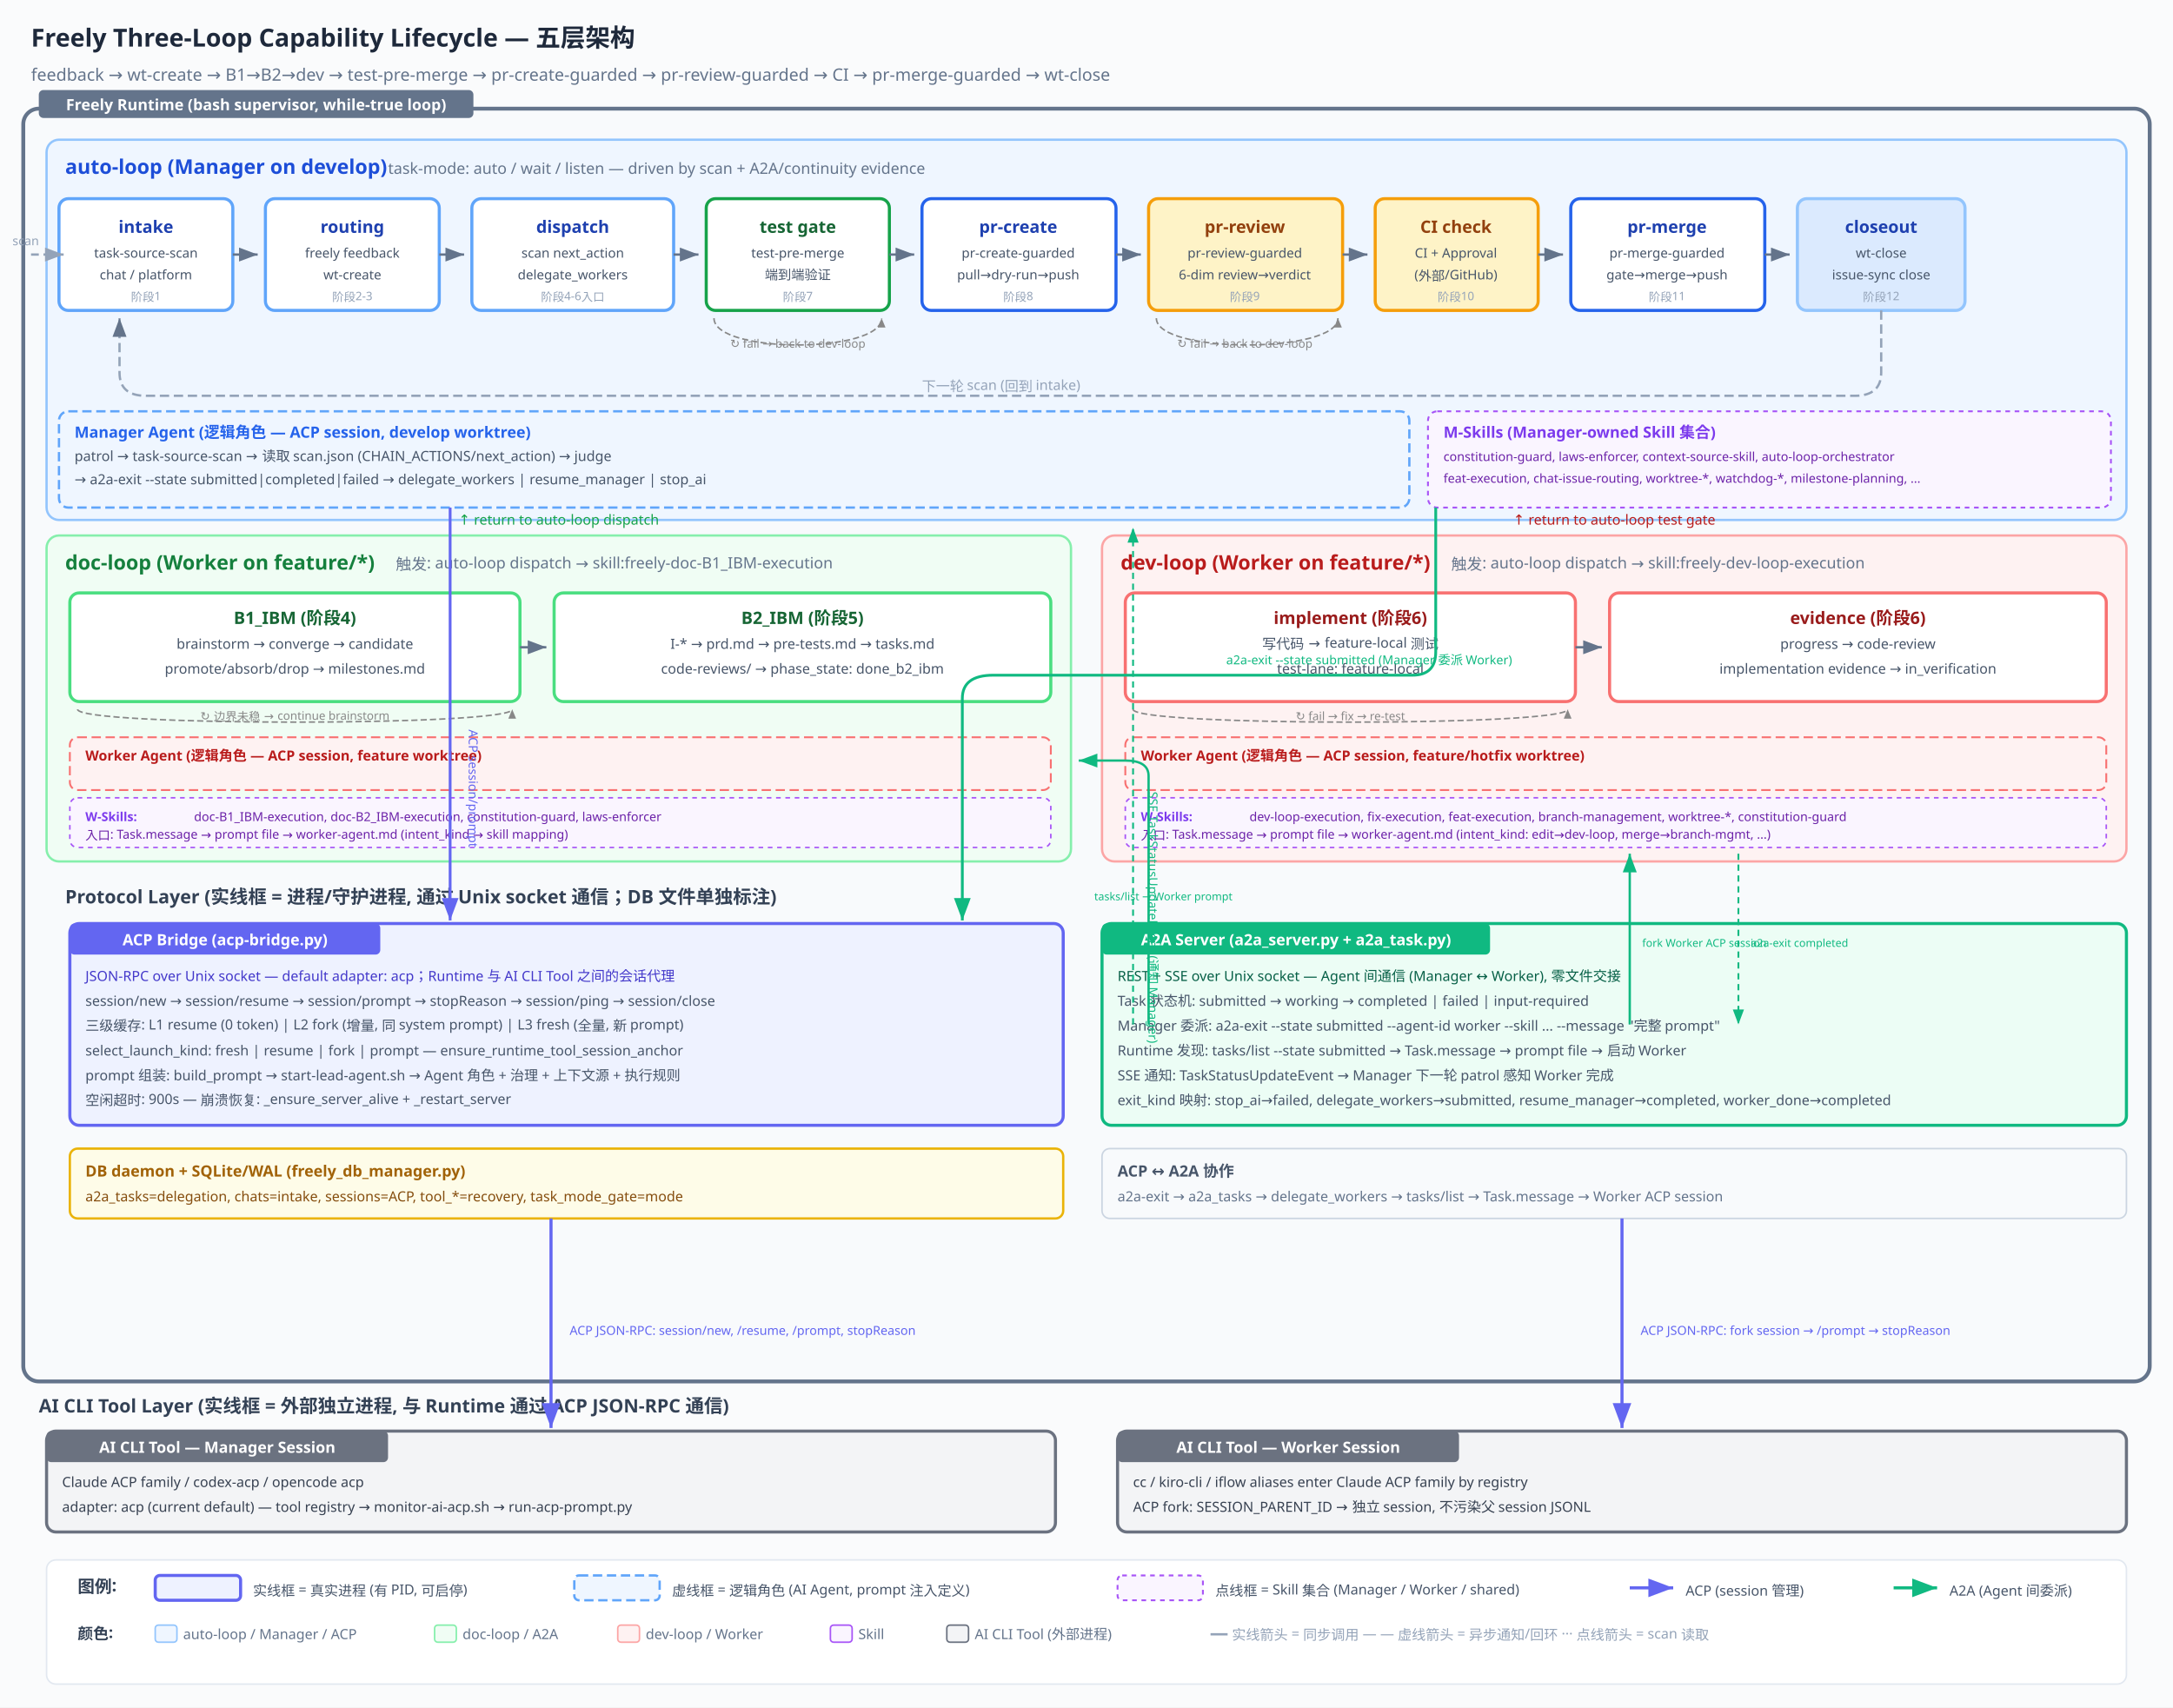
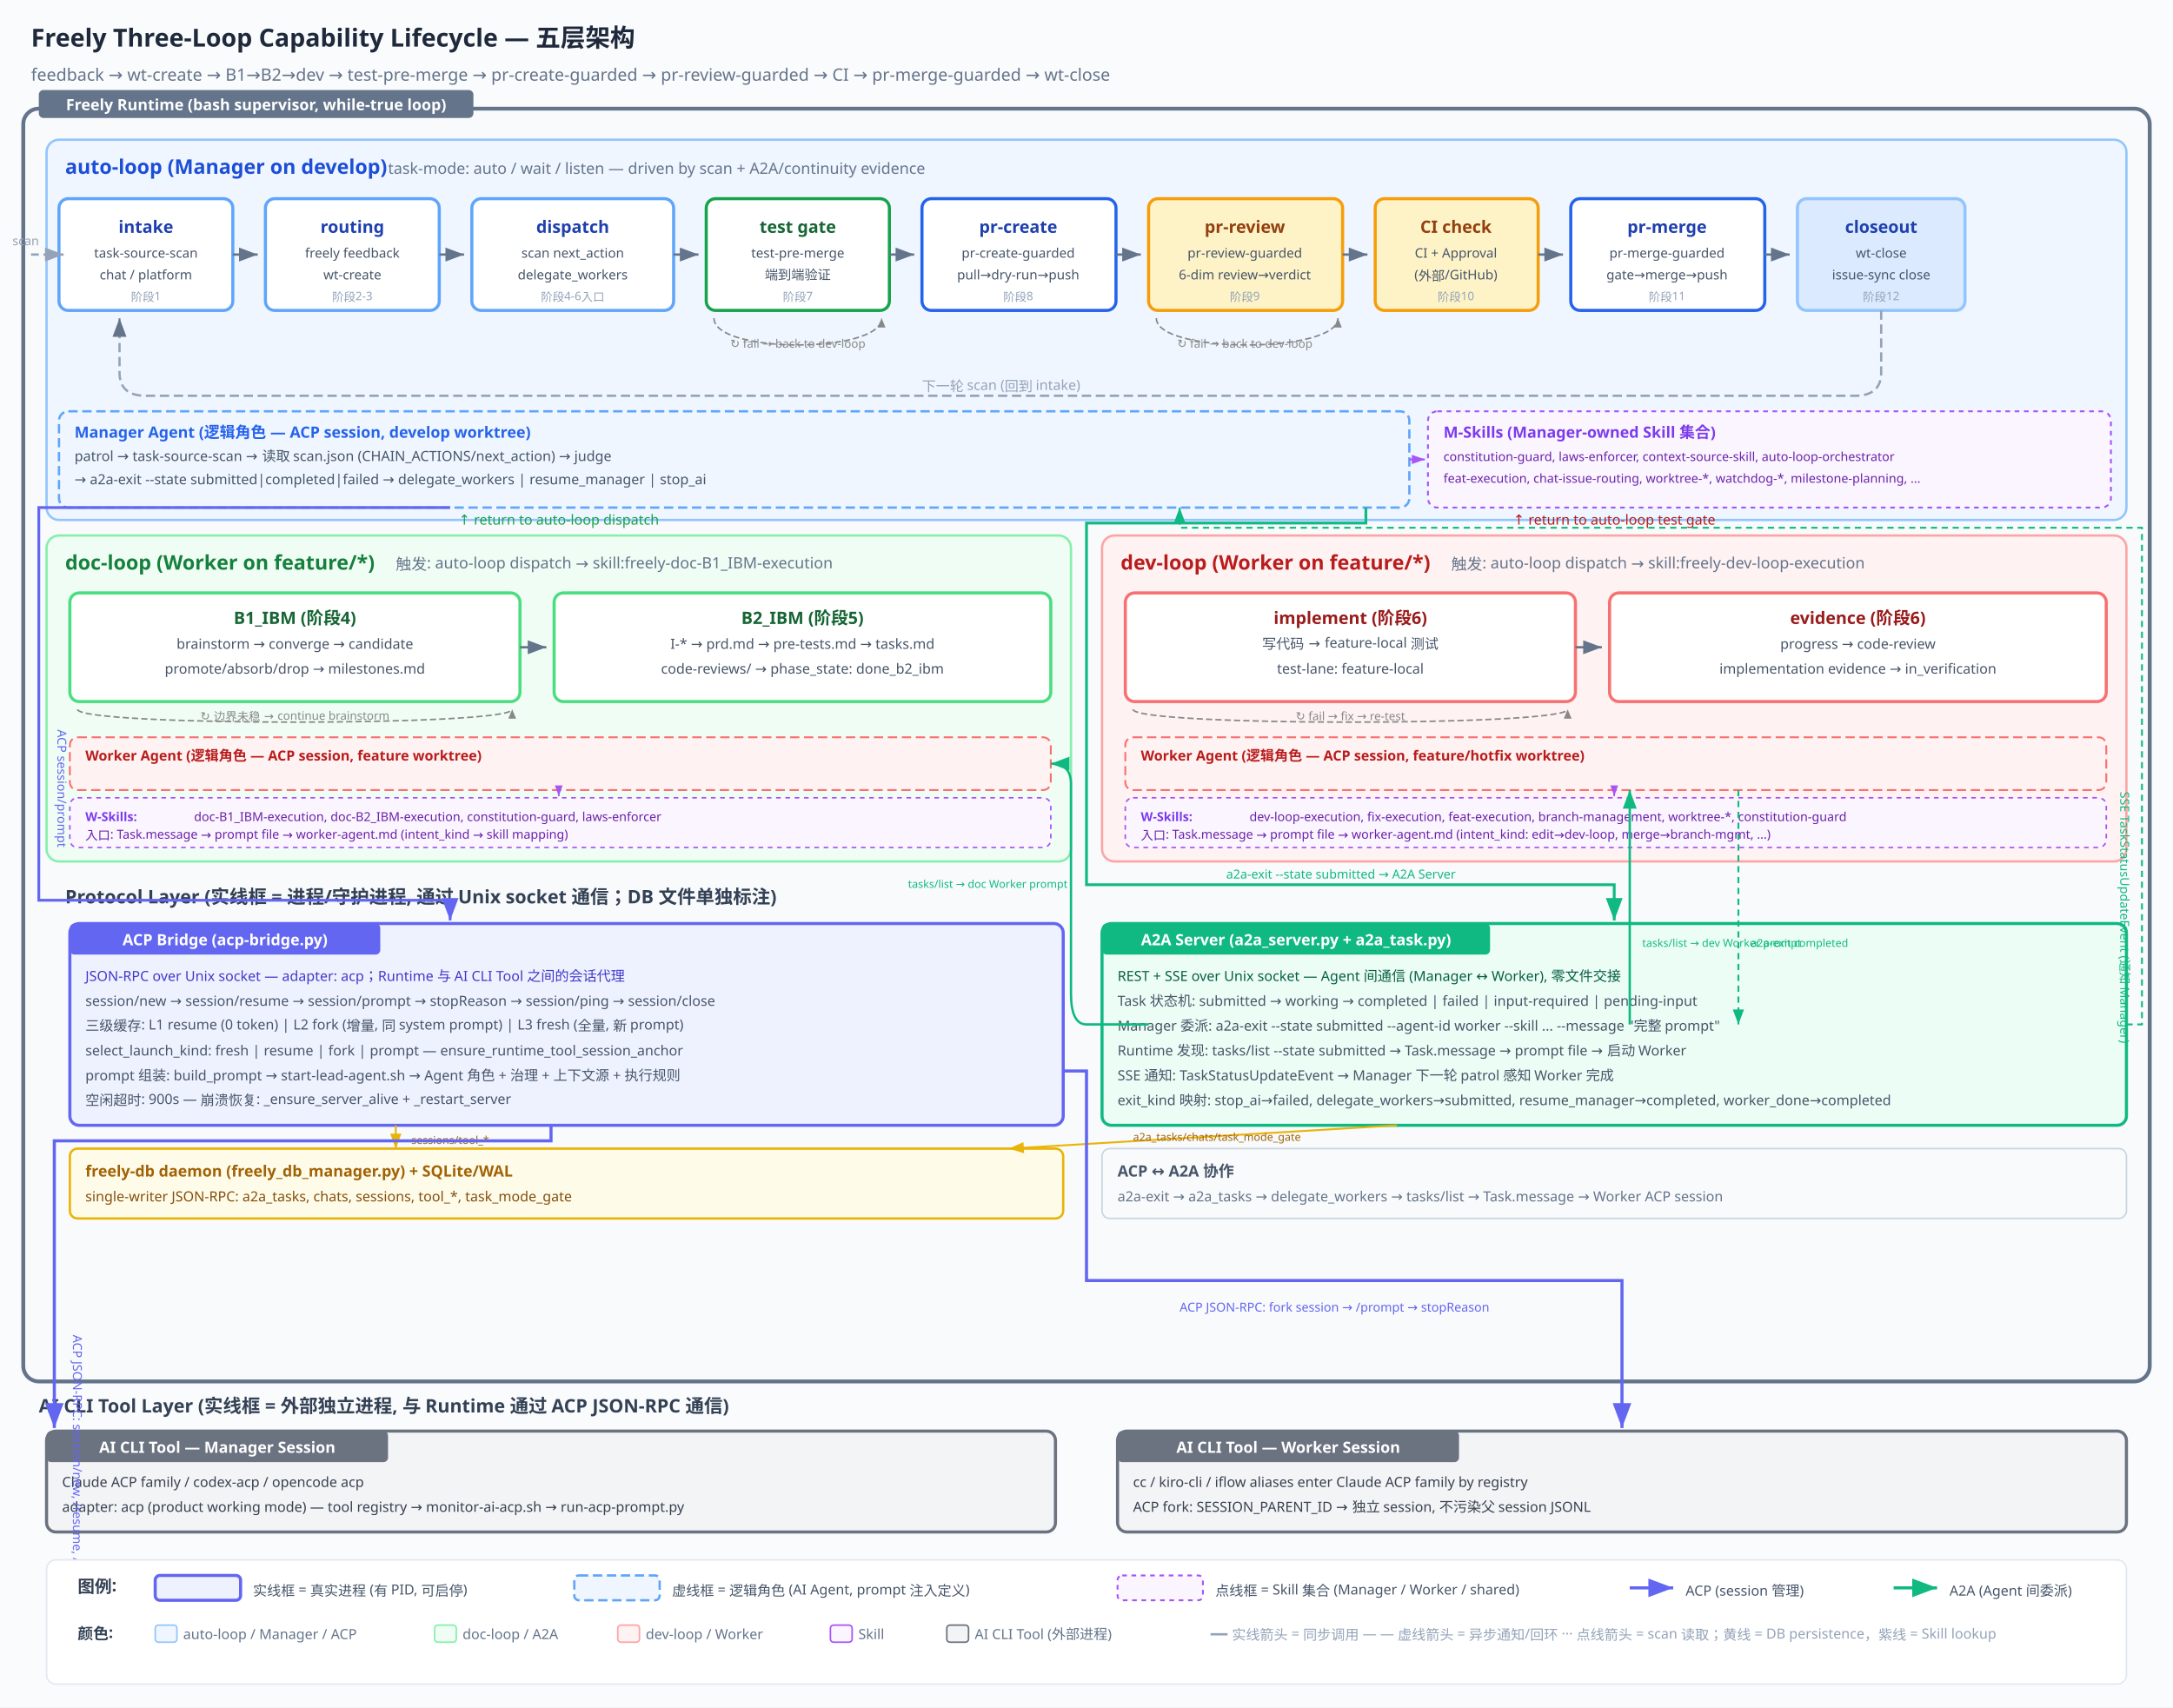
<svg xmlns="http://www.w3.org/2000/svg" viewBox="0 0 1400 1100" width="1400" height="1100">
  <defs>
    <marker id="arrow" markerWidth="8" markerHeight="6" refX="8" refY="3" orient="auto">
      <path d="M0,0 L8,3 L0,6 Z" fill="#64748b" />
    </marker>
    <marker id="arrow-acp" markerWidth="8" markerHeight="6" refX="8" refY="3" orient="auto">
      <path d="M0,0 L8,3 L0,6 Z" fill="#6366f1" />
    </marker>
    <marker id="arrow-a2a" markerWidth="8" markerHeight="6" refX="8" refY="3" orient="auto">
      <path d="M0,0 L8,3 L0,6 Z" fill="#10b981" />
    </marker>
    <marker id="arrow-scan" markerWidth="8" markerHeight="6" refX="8" refY="3" orient="auto">
      <path d="M0,0 L8,3 L0,6 Z" fill="#94a3b8" />
+     </marker>
+     <marker id="arrow-db" markerWidth="8" markerHeight="6" refX="8" refY="3" orient="auto">
+       <path d="M0,0 L8,3 L0,6 Z" fill="#eab308" />
+     </marker>
+     <marker id="arrow-skill" markerWidth="7" markerHeight="5" refX="7" refY="2.5" orient="auto">
+       <path d="M0,0 L7,2.5 L0,5 Z" fill="#a855f7" />
    </marker>
    <marker id="loop-arrow" markerWidth="6" markerHeight="5" refX="6" refY="2.5" orient="auto">
      <path d="M0,0 L6,2.5 L0,5 Z" fill="#888" />
    </marker>
  </defs>
  <rect width="1400" height="1100" fill="#fafbfc" />
  <text x="20" y="30" font-size="16" font-weight="bold" fill="#1e293b" font-family="system-ui, sans-serif">Freely Three-Loop Capability Lifecycle — 五层架构</text>
  <text x="20" y="52" font-size="11" fill="#64748b" font-family="system-ui, sans-serif">feedback → wt-create → B1→B2→dev → test-pre-merge → pr-create-guarded → pr-review-guarded → CI → pr-merge-guarded → wt-close</text>
  <rect x="15" y="70" width="1370" height="820" rx="10" fill="#f8fafc" stroke="#64748b" stroke-width="2.5" />
  <rect x="25" y="58" width="280" height="18" rx="3" fill="#64748b" />
  <text x="165" y="71" text-anchor="middle" font-size="10" font-weight="bold" fill="white" font-family="system-ui, sans-serif">Freely Runtime (bash supervisor, while-true loop)</text>
  <rect x="30" y="90" width="1340" height="245" rx="8" fill="#eff6ff" stroke="#93c5fd" stroke-width="1.5" />
  <text x="42" y="112" font-size="13" font-weight="bold" fill="#1d4ed8" font-family="system-ui, sans-serif">auto-loop (Manager on develop)</text>
  <text x="250" y="112" font-size="10" fill="#64748b" font-family="system-ui, sans-serif">task-mode: auto / wait / listen — driven by scan + A2A/continuity evidence</text>
  <rect x="38" y="128" width="112" height="72" rx="6" fill="white" stroke="#60a5fa" stroke-width="2" />
  <text x="94" y="150" text-anchor="middle" font-size="11" font-weight="bold" fill="#1e40af" font-family="system-ui, sans-serif">intake</text>
  <text x="94" y="166" text-anchor="middle" font-size="8.5" fill="#475569" font-family="system-ui, sans-serif">task-source-scan</text>
  <text x="94" y="180" text-anchor="middle" font-size="8.5" fill="#475569" font-family="system-ui, sans-serif">chat / platform</text>
  <text x="94" y="194" text-anchor="middle" font-size="7.5" fill="#94a3b8" font-family="system-ui, sans-serif">阶段1</text>
  <line x1="150" y1="164" x2="166" y2="164" stroke="#64748b" stroke-width="1.5" marker-end="url(#arrow)" />
  <rect x="171" y="128" width="112" height="72" rx="6" fill="white" stroke="#60a5fa" stroke-width="2" />
  <text x="227" y="150" text-anchor="middle" font-size="11" font-weight="bold" fill="#1e40af" font-family="system-ui, sans-serif">routing</text>
  <text x="227" y="166" text-anchor="middle" font-size="8.5" fill="#475569" font-family="system-ui, sans-serif">freely feedback</text>
  <text x="227" y="180" text-anchor="middle" font-size="8.5" fill="#475569" font-family="system-ui, sans-serif">wt-create</text>
  <text x="227" y="194" text-anchor="middle" font-size="7.5" fill="#94a3b8" font-family="system-ui, sans-serif">阶段2-3</text>
  <line x1="283" y1="164" x2="299" y2="164" stroke="#64748b" stroke-width="1.5" marker-end="url(#arrow)" />
  <rect x="304" y="128" width="130" height="72" rx="6" fill="white" stroke="#60a5fa" stroke-width="2" />
  <text x="369" y="150" text-anchor="middle" font-size="11" font-weight="bold" fill="#1e40af" font-family="system-ui, sans-serif">dispatch</text>
  <text x="369" y="166" text-anchor="middle" font-size="8.5" fill="#475569" font-family="system-ui, sans-serif">scan next_action</text>
  <text x="369" y="180" text-anchor="middle" font-size="8.5" fill="#475569" font-family="system-ui, sans-serif">delegate_workers</text>
  <text x="369" y="194" text-anchor="middle" font-size="7.5" fill="#94a3b8" font-family="system-ui, sans-serif">阶段4-6入口</text>
  <line x1="434" y1="164" x2="450" y2="164" stroke="#64748b" stroke-width="1.5" marker-end="url(#arrow)" />
  <rect x="455" y="128" width="118" height="72" rx="6" fill="white" stroke="#16a34a" stroke-width="2" />
  <text x="514" y="150" text-anchor="middle" font-size="11" font-weight="bold" fill="#166534" font-family="system-ui, sans-serif">test gate</text>
  <text x="514" y="166" text-anchor="middle" font-size="8.5" fill="#475569" font-family="system-ui, sans-serif">test-pre-merge</text>
  <text x="514" y="180" text-anchor="middle" font-size="8.5" fill="#475569" font-family="system-ui, sans-serif">端到端验证</text>
  <text x="514" y="194" text-anchor="middle" font-size="7.5" fill="#94a3b8" font-family="system-ui, sans-serif">阶段7</text>
  <path d="M460,205 C460,228 568,228 568,205" fill="none" stroke="#888" stroke-width="1" stroke-dasharray="4,2" marker-end="url(#loop-arrow)" />
  <text x="514" y="224" text-anchor="middle" font-size="7.5" fill="#888" font-family="system-ui, sans-serif">↻ fail → back to dev-loop</text>
  <line x1="573" y1="164" x2="589" y2="164" stroke="#64748b" stroke-width="1.5" marker-end="url(#arrow)" />
  <rect x="594" y="128" width="125" height="72" rx="6" fill="white" stroke="#2563eb" stroke-width="2" />
  <text x="656" y="150" text-anchor="middle" font-size="11" font-weight="bold" fill="#1e40af" font-family="system-ui, sans-serif">pr-create</text>
  <text x="656" y="166" text-anchor="middle" font-size="8.5" fill="#475569" font-family="system-ui, sans-serif">pr-create-guarded</text>
  <text x="656" y="180" text-anchor="middle" font-size="8.5" fill="#475569" font-family="system-ui, sans-serif">pull→dry-run→push</text>
  <text x="656" y="194" text-anchor="middle" font-size="7.5" fill="#94a3b8" font-family="system-ui, sans-serif">阶段8</text>
  <line x1="719" y1="164" x2="735" y2="164" stroke="#64748b" stroke-width="1.5" marker-end="url(#arrow)" />
  <rect x="740" y="128" width="125" height="72" rx="6" fill="#fef3c7" stroke="#f59e0b" stroke-width="2" />
  <text x="802" y="150" text-anchor="middle" font-size="11" font-weight="bold" fill="#92400e" font-family="system-ui, sans-serif">pr-review</text>
  <text x="802" y="166" text-anchor="middle" font-size="8.5" fill="#475569" font-family="system-ui, sans-serif">pr-review-guarded</text>
  <text x="802" y="180" text-anchor="middle" font-size="8.5" fill="#475569" font-family="system-ui, sans-serif">6-dim review→verdict</text>
  <text x="802" y="194" text-anchor="middle" font-size="7.5" fill="#94a3b8" font-family="system-ui, sans-serif">阶段9</text>
  <path d="M745,205 C745,228 862,228 862,205" fill="none" stroke="#888" stroke-width="1" stroke-dasharray="4,2" marker-end="url(#loop-arrow)" />
  <text x="802" y="224" text-anchor="middle" font-size="7.5" fill="#888" font-family="system-ui, sans-serif">↻ fail → back to dev-loop</text>
  <line x1="865" y1="164" x2="881" y2="164" stroke="#64748b" stroke-width="1.5" marker-end="url(#arrow)" />
  <rect x="886" y="128" width="105" height="72" rx="6" fill="#fef3c7" stroke="#f59e0b" stroke-width="2" />
  <text x="938" y="150" text-anchor="middle" font-size="11" font-weight="bold" fill="#92400e" font-family="system-ui, sans-serif">CI check</text>
  <text x="938" y="166" text-anchor="middle" font-size="8.5" fill="#475569" font-family="system-ui, sans-serif">CI + Approval</text>
  <text x="938" y="180" text-anchor="middle" font-size="8.5" fill="#475569" font-family="system-ui, sans-serif">(外部/GitHub)</text>
  <text x="938" y="194" text-anchor="middle" font-size="7.5" fill="#94a3b8" font-family="system-ui, sans-serif">阶段10</text>
  <line x1="991" y1="164" x2="1007" y2="164" stroke="#64748b" stroke-width="1.5" marker-end="url(#arrow)" />
  <rect x="1012" y="128" width="125" height="72" rx="6" fill="white" stroke="#2563eb" stroke-width="2" />
  <text x="1074" y="150" text-anchor="middle" font-size="11" font-weight="bold" fill="#1e40af" font-family="system-ui, sans-serif">pr-merge</text>
  <text x="1074" y="166" text-anchor="middle" font-size="8.5" fill="#475569" font-family="system-ui, sans-serif">pr-merge-guarded</text>
  <text x="1074" y="180" text-anchor="middle" font-size="8.5" fill="#475569" font-family="system-ui, sans-serif">gate→merge→push</text>
  <text x="1074" y="194" text-anchor="middle" font-size="7.5" fill="#94a3b8" font-family="system-ui, sans-serif">阶段11</text>
  <line x1="1137" y1="164" x2="1153" y2="164" stroke="#64748b" stroke-width="1.5" marker-end="url(#arrow)" />
  <rect x="1158" y="128" width="108" height="72" rx="6" fill="#dbeafe" stroke="#93c5fd" stroke-width="2" />
  <text x="1212" y="150" text-anchor="middle" font-size="11" font-weight="bold" fill="#1e40af" font-family="system-ui, sans-serif">closeout</text>
  <text x="1212" y="166" text-anchor="middle" font-size="8.5" fill="#475569" font-family="system-ui, sans-serif">wt-close</text>
  <text x="1212" y="180" text-anchor="middle" font-size="8.5" fill="#475569" font-family="system-ui, sans-serif">issue-sync close</text>
  <text x="1212" y="194" text-anchor="middle" font-size="7.5" fill="#94a3b8" font-family="system-ui, sans-serif">阶段12</text>
  <path d="M1212,200 L1212,240 Q1212,255 1195,255 L94,255 Q77,255 77,240 L77,205" fill="none" stroke="#94a3b8" stroke-width="1.5" stroke-dasharray="6,3" marker-end="url(#arrow)" />
  <text x="645" y="252" text-anchor="middle" font-size="9" fill="#94a3b8" font-family="system-ui, sans-serif">下一轮 scan (回到 intake)</text>
  <rect x="38" y="265" width="870" height="62" rx="6" fill="#eff6ff" stroke="#60a5fa" stroke-width="1.5" stroke-dasharray="6,3" />
  <text x="48" y="282" font-size="10" font-weight="bold" fill="#2563eb" font-family="system-ui, sans-serif">Manager Agent (逻辑角色 — ACP session, develop worktree)</text>
  <text x="48" y="297" font-size="9" fill="#475569" font-family="system-ui, sans-serif">patrol → task-source-scan → 读取 scan.json (CHAIN_ACTIONS/next_action) → judge</text>
  <text x="48" y="312" font-size="9" fill="#475569" font-family="system-ui, sans-serif">→ a2a-exit --state submitted|completed|failed → delegate_workers | resume_manager | stop_ai</text>
  <rect x="920" y="265" width="440" height="62" rx="6" fill="#faf5ff" stroke="#a855f7" stroke-width="1.2" stroke-dasharray="3,3" />
  <text x="930" y="282" font-size="10" font-weight="bold" fill="#7c3aed" font-family="system-ui, sans-serif">M-Skills (Manager-owned Skill 集合)</text>
  <text x="930" y="297" font-size="8" fill="#6b21a8" font-family="system-ui, sans-serif">constitution-guard, laws-enforcer, context-source-skill, auto-loop-orchestrator</text>
  <text x="930" y="311" font-size="8" fill="#6b21a8" font-family="system-ui, sans-serif">feat-execution, chat-issue-routing, worktree-*, watchdog-*, milestone-planning, ...</text>
+   <line x1="908" y1="296" x2="918" y2="296" stroke="#a855f7" stroke-width="1.2" marker-end="url(#arrow-skill)" />
  <rect x="30" y="345" width="660" height="210" rx="8" fill="#f0fdf4" stroke="#86efac" stroke-width="1.5" />
  <text x="42" y="367" font-size="13" font-weight="bold" fill="#15803d" font-family="system-ui, sans-serif">doc-loop (Worker on feature/*)</text>
  <text x="255" y="367" font-size="10" fill="#64748b" font-family="system-ui, sans-serif">触发: auto-loop dispatch → skill:freely-doc-B1_IBM-execution</text>
  <rect x="45" y="382" width="290" height="70" rx="6" fill="white" stroke="#4ade80" stroke-width="2" />
  <text x="190" y="402" text-anchor="middle" font-size="11" font-weight="bold" fill="#166534" font-family="system-ui, sans-serif">B1_IBM (阶段4)</text>
  <text x="190" y="418" text-anchor="middle" font-size="9" fill="#475569" font-family="system-ui, sans-serif">brainstorm → converge → candidate</text>
  <text x="190" y="434" text-anchor="middle" font-size="9" fill="#475569" font-family="system-ui, sans-serif">promote/absorb/drop → milestones.md</text>
  <path d="M50,457 C50,468 330,468 330,457" fill="none" stroke="#888" stroke-width="1" stroke-dasharray="4,2" marker-end="url(#loop-arrow)" />
  <text x="190" y="464" text-anchor="middle" font-size="7.5" fill="#888" font-family="system-ui, sans-serif">↻ 边界未稳 → continue brainstorm</text>
  <line x1="335" y1="417" x2="352" y2="417" stroke="#64748b" stroke-width="1.5" marker-end="url(#arrow)" />
  <rect x="357" y="382" width="320" height="70" rx="6" fill="white" stroke="#4ade80" stroke-width="2" />
  <text x="517" y="402" text-anchor="middle" font-size="11" font-weight="bold" fill="#166534" font-family="system-ui, sans-serif">B2_IBM (阶段5)</text>
  <text x="517" y="418" text-anchor="middle" font-size="9" fill="#475569" font-family="system-ui, sans-serif">I-* → prd.md → pre-tests.md → tasks.md</text>
  <text x="517" y="434" text-anchor="middle" font-size="9" fill="#475569" font-family="system-ui, sans-serif">code-reviews/ → phase_state: done_b2_ibm</text>
  <rect x="45" y="475" width="632" height="34" rx="5" fill="#fef2f2" stroke="#f87171" stroke-width="1.2" stroke-dasharray="6,3" />
  <text x="55" y="490" font-size="9" font-weight="bold" fill="#b91c1c" font-family="system-ui, sans-serif">Worker Agent (逻辑角色 — ACP session, feature worktree)</text>
  <rect x="45" y="514" width="632" height="32" rx="5" fill="#faf5ff" stroke="#a855f7" stroke-width="1" stroke-dasharray="3,3" />
  <text x="55" y="529" font-size="8" font-weight="bold" fill="#7c3aed" font-family="system-ui, sans-serif">W-Skills:</text>
  <text x="125" y="529" font-size="8" fill="#6b21a8" font-family="system-ui, sans-serif">doc-B1_IBM-execution, doc-B2_IBM-execution, constitution-guard, laws-enforcer</text>
  <text x="55" y="541" font-size="8" fill="#6b21a8" font-family="system-ui, sans-serif">入口: Task.message → prompt file → worker-agent.md (intent_kind → skill mapping)</text>
+   <line x1="360" y1="509" x2="360" y2="513" stroke="#a855f7" stroke-width="1" marker-end="url(#arrow-skill)" />
  <text x="360" y="338" text-anchor="middle" font-size="9" fill="#16a34a" font-family="system-ui, sans-serif">↑ return to auto-loop dispatch</text>
  <rect x="710" y="345" width="660" height="210" rx="8" fill="#fef2f2" stroke="#fca5a5" stroke-width="1.5" />
  <text x="722" y="367" font-size="13" font-weight="bold" fill="#b91c1c" font-family="system-ui, sans-serif">dev-loop (Worker on feature/*)</text>
  <text x="935" y="367" font-size="10" fill="#64748b" font-family="system-ui, sans-serif">触发: auto-loop dispatch → skill:freely-dev-loop-execution</text>
  <rect x="725" y="382" width="290" height="70" rx="6" fill="white" stroke="#f87171" stroke-width="2" />
  <text x="870" y="402" text-anchor="middle" font-size="11" font-weight="bold" fill="#991b1b" font-family="system-ui, sans-serif">implement (阶段6)</text>
  <text x="870" y="418" text-anchor="middle" font-size="9" fill="#475569" font-family="system-ui, sans-serif">写代码 → feature-local 测试</text>
  <text x="870" y="434" text-anchor="middle" font-size="9" fill="#475569" font-family="system-ui, sans-serif">test-lane: feature-local</text>
  <path d="M730,457 C730,468 1010,468 1010,457" fill="none" stroke="#888" stroke-width="1" stroke-dasharray="4,2" marker-end="url(#loop-arrow)" />
  <text x="870" y="464" text-anchor="middle" font-size="7.5" fill="#888" font-family="system-ui, sans-serif">↻ fail → fix → re-test</text>
  <line x1="1015" y1="417" x2="1032" y2="417" stroke="#64748b" stroke-width="1.5" marker-end="url(#arrow)" />
  <rect x="1037" y="382" width="320" height="70" rx="6" fill="white" stroke="#f87171" stroke-width="2" />
  <text x="1197" y="402" text-anchor="middle" font-size="11" font-weight="bold" fill="#991b1b" font-family="system-ui, sans-serif">evidence (阶段6)</text>
  <text x="1197" y="418" text-anchor="middle" font-size="9" fill="#475569" font-family="system-ui, sans-serif">progress → code-review</text>
  <text x="1197" y="434" text-anchor="middle" font-size="9" fill="#475569" font-family="system-ui, sans-serif">implementation evidence → in_verification</text>
  <rect x="725" y="475" width="632" height="34" rx="5" fill="#fef2f2" stroke="#f87171" stroke-width="1.2" stroke-dasharray="6,3" />
  <text x="735" y="490" font-size="9" font-weight="bold" fill="#b91c1c" font-family="system-ui, sans-serif">Worker Agent (逻辑角色 — ACP session, feature/hotfix worktree)</text>
  <rect x="725" y="514" width="632" height="32" rx="5" fill="#faf5ff" stroke="#a855f7" stroke-width="1" stroke-dasharray="3,3" />
  <text x="735" y="529" font-size="8" font-weight="bold" fill="#7c3aed" font-family="system-ui, sans-serif">W-Skills:</text>
  <text x="805" y="529" font-size="8" fill="#6b21a8" font-family="system-ui, sans-serif">dev-loop-execution, fix-execution, feat-execution, branch-management, worktree-*, constitution-guard</text>
  <text x="735" y="541" font-size="8" fill="#6b21a8" font-family="system-ui, sans-serif">入口: Task.message → prompt file → worker-agent.md (intent_kind: edit→dev-loop, merge→branch-mgmt, ...)</text>
+   <line x1="1040" y1="509" x2="1040" y2="513" stroke="#a855f7" stroke-width="1" marker-end="url(#arrow-skill)" />
  <text x="1040" y="338" text-anchor="middle" font-size="9" fill="#b91c1c" font-family="system-ui, sans-serif">↑ return to auto-loop test gate</text>
  <text x="42" y="582" font-size="12" font-weight="bold" fill="#334155" font-family="system-ui, sans-serif">Protocol Layer (实线框 = 进程/守护进程, 通过 Unix socket 通信；DB 文件单独标注)</text>
  <rect x="45" y="595" width="640" height="130" rx="6" fill="#eef2ff" stroke="#6366f1" stroke-width="2" />
  <rect x="45" y="595" width="200" height="20" rx="3" fill="#6366f1" />
  <text x="145" y="609" text-anchor="middle" font-size="10" font-weight="bold" fill="white" font-family="system-ui, sans-serif">ACP Bridge (acp-bridge.py)</text>
-   <text x="55" y="632" font-size="9" fill="#4338ca" font-family="system-ui, sans-serif">JSON-RPC over Unix socket — default adapter: acp；Runtime 与 AI CLI Tool 之间的会话代理</text>
+   <text x="55" y="632" font-size="9" fill="#4338ca" font-family="system-ui, sans-serif">JSON-RPC over Unix socket — adapter: acp；Runtime 与 AI CLI Tool 之间的会话代理</text>
  <text x="55" y="648" font-size="9" fill="#475569" font-family="system-ui, sans-serif">session/new → session/resume → session/prompt → stopReason → session/ping → session/close</text>
  <text x="55" y="664" font-size="9" fill="#475569" font-family="system-ui, sans-serif">三级缓存: L1 resume (0 token) | L2 fork (增量, 同 system prompt) | L3 fresh (全量, 新 prompt)</text>
  <text x="55" y="680" font-size="9" fill="#475569" font-family="system-ui, sans-serif">select_launch_kind: fresh | resume | fork | prompt — ensure_runtime_tool_session_anchor</text>
  <text x="55" y="696" font-size="9" fill="#475569" font-family="system-ui, sans-serif">prompt 组装: build_prompt → start-lead-agent.sh → Agent 角色 + 治理 + 上下文源 + 执行规则</text>
  <text x="55" y="712" font-size="9" fill="#475569" font-family="system-ui, sans-serif">空闲超时: 900s — 崩溃恢复: _ensure_server_alive + _restart_server</text>
  <rect x="710" y="595" width="660" height="130" rx="6" fill="#ecfdf5" stroke="#10b981" stroke-width="2" />
  <rect x="710" y="595" width="250" height="20" rx="3" fill="#10b981" />
  <text x="835" y="609" text-anchor="middle" font-size="10" font-weight="bold" fill="white" font-family="system-ui, sans-serif">A2A Server (a2a_server.py + a2a_task.py)</text>
  <text x="720" y="632" font-size="9" fill="#065f46" font-family="system-ui, sans-serif">REST + SSE over Unix socket — Agent 间通信 (Manager ↔ Worker), 零文件交接</text>
-   <text x="720" y="648" font-size="9" fill="#475569" font-family="system-ui, sans-serif">Task 状态机: submitted → working → completed | failed | input-required</text>
+   <text x="720" y="648" font-size="9" fill="#475569" font-family="system-ui, sans-serif">Task 状态机: submitted → working → completed | failed | input-required | pending-input</text>
  <text x="720" y="664" font-size="9" fill="#475569" font-family="system-ui, sans-serif">Manager 委派: a2a-exit --state submitted --agent-id worker --skill ... --message "完整 prompt"</text>
  <text x="720" y="680" font-size="9" fill="#475569" font-family="system-ui, sans-serif">Runtime 发现: tasks/list --state submitted → Task.message → prompt file → 启动 Worker</text>
  <text x="720" y="696" font-size="9" fill="#475569" font-family="system-ui, sans-serif">SSE 通知: TaskStatusUpdateEvent → Manager 下一轮 patrol 感知 Worker 完成</text>
  <text x="720" y="712" font-size="9" fill="#475569" font-family="system-ui, sans-serif">exit_kind 映射: stop_ai→failed, delegate_workers→submitted, resume_manager→completed, worker_done→completed</text>
  <rect x="45" y="740" width="640" height="45" rx="5" fill="#fefce8" stroke="#eab308" stroke-width="1.5" />
-   <text x="55" y="758" font-size="10" font-weight="bold" fill="#a16207" font-family="system-ui, sans-serif">DB daemon + SQLite/WAL (freely_db_manager.py)</text>
-   <text x="55" y="774" font-size="9" fill="#854d0e" font-family="system-ui, sans-serif">a2a_tasks=delegation, chats=intake, sessions=ACP, tool_*=recovery, task_mode_gate=mode</text>
+   <text x="55" y="758" font-size="10" font-weight="bold" fill="#a16207" font-family="system-ui, sans-serif">freely-db daemon (freely_db_manager.py) + SQLite/WAL</text>
+   <text x="55" y="774" font-size="9" fill="#854d0e" font-family="system-ui, sans-serif">single-writer JSON-RPC: a2a_tasks, chats, sessions, tool_*, task_mode_gate</text>
  <rect x="710" y="740" width="660" height="45" rx="5" fill="#f8fafc" stroke="#cbd5e1" stroke-width="1" />
  <text x="720" y="758" font-size="10" font-weight="bold" fill="#475569" font-family="system-ui, sans-serif">ACP ↔ A2A 协作</text>
  <text x="720" y="774" font-size="9" fill="#64748b" font-family="system-ui, sans-serif">a2a-exit → a2a_tasks → delegate_workers → tasks/list → Task.message → Worker ACP session</text>
-   <line x1="290" y1="327" x2="290" y2="593" stroke="#6366f1" stroke-width="1.8" marker-end="url(#arrow-acp)" />
-   <text x="302" y="470" font-size="8" fill="#6366f1" font-family="system-ui, sans-serif" transform="rotate(90,302,470)">ACP session/prompt</text>
-   <path d="M925,327 L925,420 Q925,435 910,435 L640,435 Q620,435 620,450 L620,593" fill="none" stroke="#10b981" stroke-width="1.8" marker-end="url(#arrow-a2a)" />
-   <text x="790" y="428" font-size="8" fill="#10b981" font-family="system-ui, sans-serif">a2a-exit --state submitted (Manager 委派 Worker)</text>
-   <path d="M730,660 L730,340" fill="none" stroke="#10b981" stroke-width="1.2" stroke-dasharray="4,3" marker-end="url(#arrow-a2a)" />
-   <text x="740" y="510" font-size="8" fill="#10b981" font-family="system-ui, sans-serif" transform="rotate(90,740,510)">SSE TaskStatusUpdateEvent (通知 Manager)</text>
-   <path d="M740,660 L740,500 Q740,490 725,490 L695,490" fill="none" stroke="#10b981" stroke-width="1.5" marker-end="url(#arrow-a2a)" />
-   <text x="705" y="580" font-size="7" fill="#10b981" font-family="system-ui, sans-serif">tasks/list → Worker prompt</text>
-   <line x1="1050" y1="660" x2="1050" y2="550" stroke="#10b981" stroke-width="1.5" marker-end="url(#arrow-a2a)" />
-   <text x="1058" y="610" font-size="7" fill="#10b981" font-family="system-ui, sans-serif">fork Worker ACP session</text>
-   <line x1="1120" y1="550" x2="1120" y2="660" stroke="#10b981" stroke-width="1.2" stroke-dasharray="4,3" marker-end="url(#arrow-a2a)" />
+   <path d="M290,327 L25,327 L25,580 L290,580 L290,593" fill="none" stroke="#6366f1" stroke-width="1.8" marker-end="url(#arrow-acp)" />
+   <text x="37" y="470" font-size="8" fill="#6366f1" font-family="system-ui, sans-serif" transform="rotate(90,37,470)">ACP session/prompt</text>
+   <path d="M880,327 L880,337 L700,337 L700,570 L1040,570 L1040,593" fill="none" stroke="#10b981" stroke-width="1.8" marker-end="url(#arrow-a2a)" />
+   <text x="790" y="566" font-size="8" fill="#10b981" font-family="system-ui, sans-serif">a2a-exit --state submitted → A2A Server</text>
+   <path d="M1370,660 L1380,660 L1380,340 L760,340 L760,327" fill="none" stroke="#10b981" stroke-width="1.2" stroke-dasharray="4,3" marker-end="url(#arrow-a2a)" />
+   <text x="1366" y="510" font-size="8" fill="#10b981" font-family="system-ui, sans-serif" transform="rotate(90,1366,510)">SSE TaskStatusUpdateEvent (通知 Manager)</text>
+   <path d="M740,660 L700,660 Q690,660 690,640 L690,505 Q690,492 677,492" fill="none" stroke="#10b981" stroke-width="1.5" marker-end="url(#arrow-a2a)" />
+   <text x="585" y="572" font-size="7" fill="#10b981" font-family="system-ui, sans-serif">tasks/list → doc Worker prompt</text>
+   <line x1="1050" y1="660" x2="1050" y2="509" stroke="#10b981" stroke-width="1.5" marker-end="url(#arrow-a2a)" />
+   <text x="1058" y="610" font-size="7" fill="#10b981" font-family="system-ui, sans-serif">tasks/list → dev Worker prompt</text>
+   <line x1="1120" y1="509" x2="1120" y2="660" stroke="#10b981" stroke-width="1.2" stroke-dasharray="4,3" marker-end="url(#arrow-a2a)" />
  <text x="1128" y="610" font-size="7" fill="#10b981" font-family="system-ui, sans-serif">a2a-exit completed</text>
+   <line x1="255" y1="725" x2="255" y2="740" stroke="#eab308" stroke-width="1.2" marker-end="url(#arrow-db)" />
+   <text x="265" y="737" font-size="7" fill="#a16207" font-family="system-ui, sans-serif">sessions/tool_*</text>
+   <line x1="900" y1="725" x2="650" y2="740" stroke="#eab308" stroke-width="1.2" marker-end="url(#arrow-db)" />
+   <text x="730" y="735" font-size="7" fill="#a16207" font-family="system-ui, sans-serif">a2a_tasks/chats/task_mode_gate</text>
  <path d="M20,164 L41,164" fill="none" stroke="#94a3b8" stroke-width="1.5" stroke-dasharray="5,3" marker-end="url(#arrow-scan)" />
  <text x="8" y="158" font-size="8" fill="#94a3b8" font-family="system-ui, sans-serif">scan</text>
  <text x="25" y="910" font-size="12" font-weight="bold" fill="#334155" font-family="system-ui, sans-serif">AI CLI Tool Layer (实线框 = 外部独立进程, 与 Runtime 通过 ACP JSON-RPC 通信)</text>
  <rect x="30" y="922" width="650" height="65" rx="6" fill="#f3f4f6" stroke="#6b7280" stroke-width="2" />
  <rect x="30" y="922" width="220" height="20" rx="3" fill="#6b7280" />
  <text x="140" y="936" text-anchor="middle" font-size="10" font-weight="bold" fill="white" font-family="system-ui, sans-serif">AI CLI Tool — Manager Session</text>
  <text x="40" y="958" font-size="9" fill="#374151" font-family="system-ui, sans-serif">Claude ACP family / codex-acp / opencode acp</text>
-   <text x="40" y="974" font-size="9" fill="#374151" font-family="system-ui, sans-serif">adapter: acp (current default) — tool registry → monitor-ai-acp.sh → run-acp-prompt.py</text>
+   <text x="40" y="974" font-size="9" fill="#374151" font-family="system-ui, sans-serif">adapter: acp (product working mode) — tool registry → monitor-ai-acp.sh → run-acp-prompt.py</text>
  <rect x="720" y="922" width="650" height="65" rx="6" fill="#f3f4f6" stroke="#6b7280" stroke-width="2" />
  <rect x="720" y="922" width="220" height="20" rx="3" fill="#6b7280" />
  <text x="830" y="936" text-anchor="middle" font-size="10" font-weight="bold" fill="white" font-family="system-ui, sans-serif">AI CLI Tool — Worker Session</text>
  <text x="730" y="958" font-size="9" fill="#374151" font-family="system-ui, sans-serif">cc / kiro-cli / iflow aliases enter Claude ACP family by registry</text>
  <text x="730" y="974" font-size="9" fill="#374151" font-family="system-ui, sans-serif">ACP fork: SESSION_PARENT_ID → 独立 session, 不污染父 session JSONL</text>
-   <line x1="355" y1="785" x2="355" y2="920" stroke="#6366f1" stroke-width="2" marker-end="url(#arrow-acp)" />
-   <text x="367" y="860" font-size="8" fill="#6366f1" font-family="system-ui, sans-serif">ACP JSON-RPC: session/new, /resume, /prompt, stopReason</text>
-   <line x1="1045" y1="785" x2="1045" y2="920" stroke="#6366f1" stroke-width="2" marker-end="url(#arrow-acp)" />
-   <text x="1057" y="860" font-size="8" fill="#6366f1" font-family="system-ui, sans-serif">ACP JSON-RPC: fork session → /prompt → stopReason</text>
+   <path d="M355,725 L355,735 L35,735 L35,920" fill="none" stroke="#6366f1" stroke-width="2" marker-end="url(#arrow-acp)" />
+   <text x="47" y="860" font-size="8" fill="#6366f1" font-family="system-ui, sans-serif" transform="rotate(90,47,860)">ACP JSON-RPC: session/new, /resume, /prompt, stopReason</text>
+   <path d="M685,690 L700,690 L700,825 L1045,825 L1045,920" fill="none" stroke="#6366f1" stroke-width="2" marker-end="url(#arrow-acp)" />
+   <text x="760" y="845" font-size="8" fill="#6366f1" font-family="system-ui, sans-serif">ACP JSON-RPC: fork session → /prompt → stopReason</text>
  <rect x="30" y="1005" width="1340" height="80" rx="6" fill="white" stroke="#e2e8f0" stroke-width="1" />
  <text x="50" y="1026" font-size="11" font-weight="bold" fill="#334155" font-family="system-ui, sans-serif">图例:</text>
  <rect x="100" y="1015" width="55" height="16" rx="3" fill="#eef2ff" stroke="#6366f1" stroke-width="2" />
  <text x="163" y="1028" font-size="9" fill="#475569" font-family="system-ui, sans-serif">实线框 = 真实进程 (有 PID, 可启停)</text>
  <rect x="370" y="1015" width="55" height="16" rx="3" fill="#eff6ff" stroke="#60a5fa" stroke-width="1.5" stroke-dasharray="6,3" />
  <text x="433" y="1028" font-size="9" fill="#475569" font-family="system-ui, sans-serif">虚线框 = 逻辑角色 (AI Agent, prompt 注入定义)</text>
  <rect x="720" y="1015" width="55" height="16" rx="3" fill="#faf5ff" stroke="#a855f7" stroke-width="1.2" stroke-dasharray="3,3" />
  <text x="783" y="1028" font-size="9" fill="#475569" font-family="system-ui, sans-serif">点线框 = Skill 集合 (Manager / Worker / shared)</text>
  <line x1="1050" y1="1023" x2="1078" y2="1023" stroke="#6366f1" stroke-width="2" marker-end="url(#arrow-acp)" />
  <text x="1086" y="1028" font-size="9" fill="#475569" font-family="system-ui, sans-serif">ACP (session 管理)</text>
  <line x1="1220" y1="1023" x2="1248" y2="1023" stroke="#10b981" stroke-width="2" marker-end="url(#arrow-a2a)" />
  <text x="1256" y="1028" font-size="9" fill="#475569" font-family="system-ui, sans-serif">A2A (Agent 间委派)</text>
  <text x="50" y="1056" font-size="10" font-weight="bold" fill="#334155" font-family="system-ui, sans-serif">颜色:</text>
  <rect x="100" y="1047" width="14" height="11" rx="2" fill="#eff6ff" stroke="#93c5fd" />
  <text x="118" y="1056" font-size="9" fill="#64748b" font-family="system-ui, sans-serif">auto-loop / Manager / ACP</text>
  <rect x="280" y="1047" width="14" height="11" rx="2" fill="#f0fdf4" stroke="#86efac" />
  <text x="298" y="1056" font-size="9" fill="#64748b" font-family="system-ui, sans-serif">doc-loop / A2A</text>
  <rect x="398" y="1047" width="14" height="11" rx="2" fill="#fef2f2" stroke="#fca5a5" />
  <text x="416" y="1056" font-size="9" fill="#64748b" font-family="system-ui, sans-serif">dev-loop / Worker</text>
  <rect x="535" y="1047" width="14" height="11" rx="2" fill="#faf5ff" stroke="#a855f7" />
  <text x="553" y="1056" font-size="9" fill="#64748b" font-family="system-ui, sans-serif">Skill</text>
  <rect x="610" y="1047" width="14" height="11" rx="2" fill="#f3f4f6" stroke="#6b7280" />
  <text x="628" y="1056" font-size="9" fill="#64748b" font-family="system-ui, sans-serif">AI CLI Tool (外部进程)</text>
-   <text x="780" y="1056" font-size="9" fill="#94a3b8" font-family="system-ui, sans-serif">━━ 实线箭头 = 同步调用 — — 虚线箭头 = 异步通知/回环 ··· 点线箭头 = scan 读取</text>
+   <text x="780" y="1056" font-size="9" fill="#94a3b8" font-family="system-ui, sans-serif">━━ 实线箭头 = 同步调用 — — 虚线箭头 = 异步通知/回环 ··· 点线箭头 = scan 读取；黄线 = DB persistence，紫线 = Skill lookup</text>
</svg>
